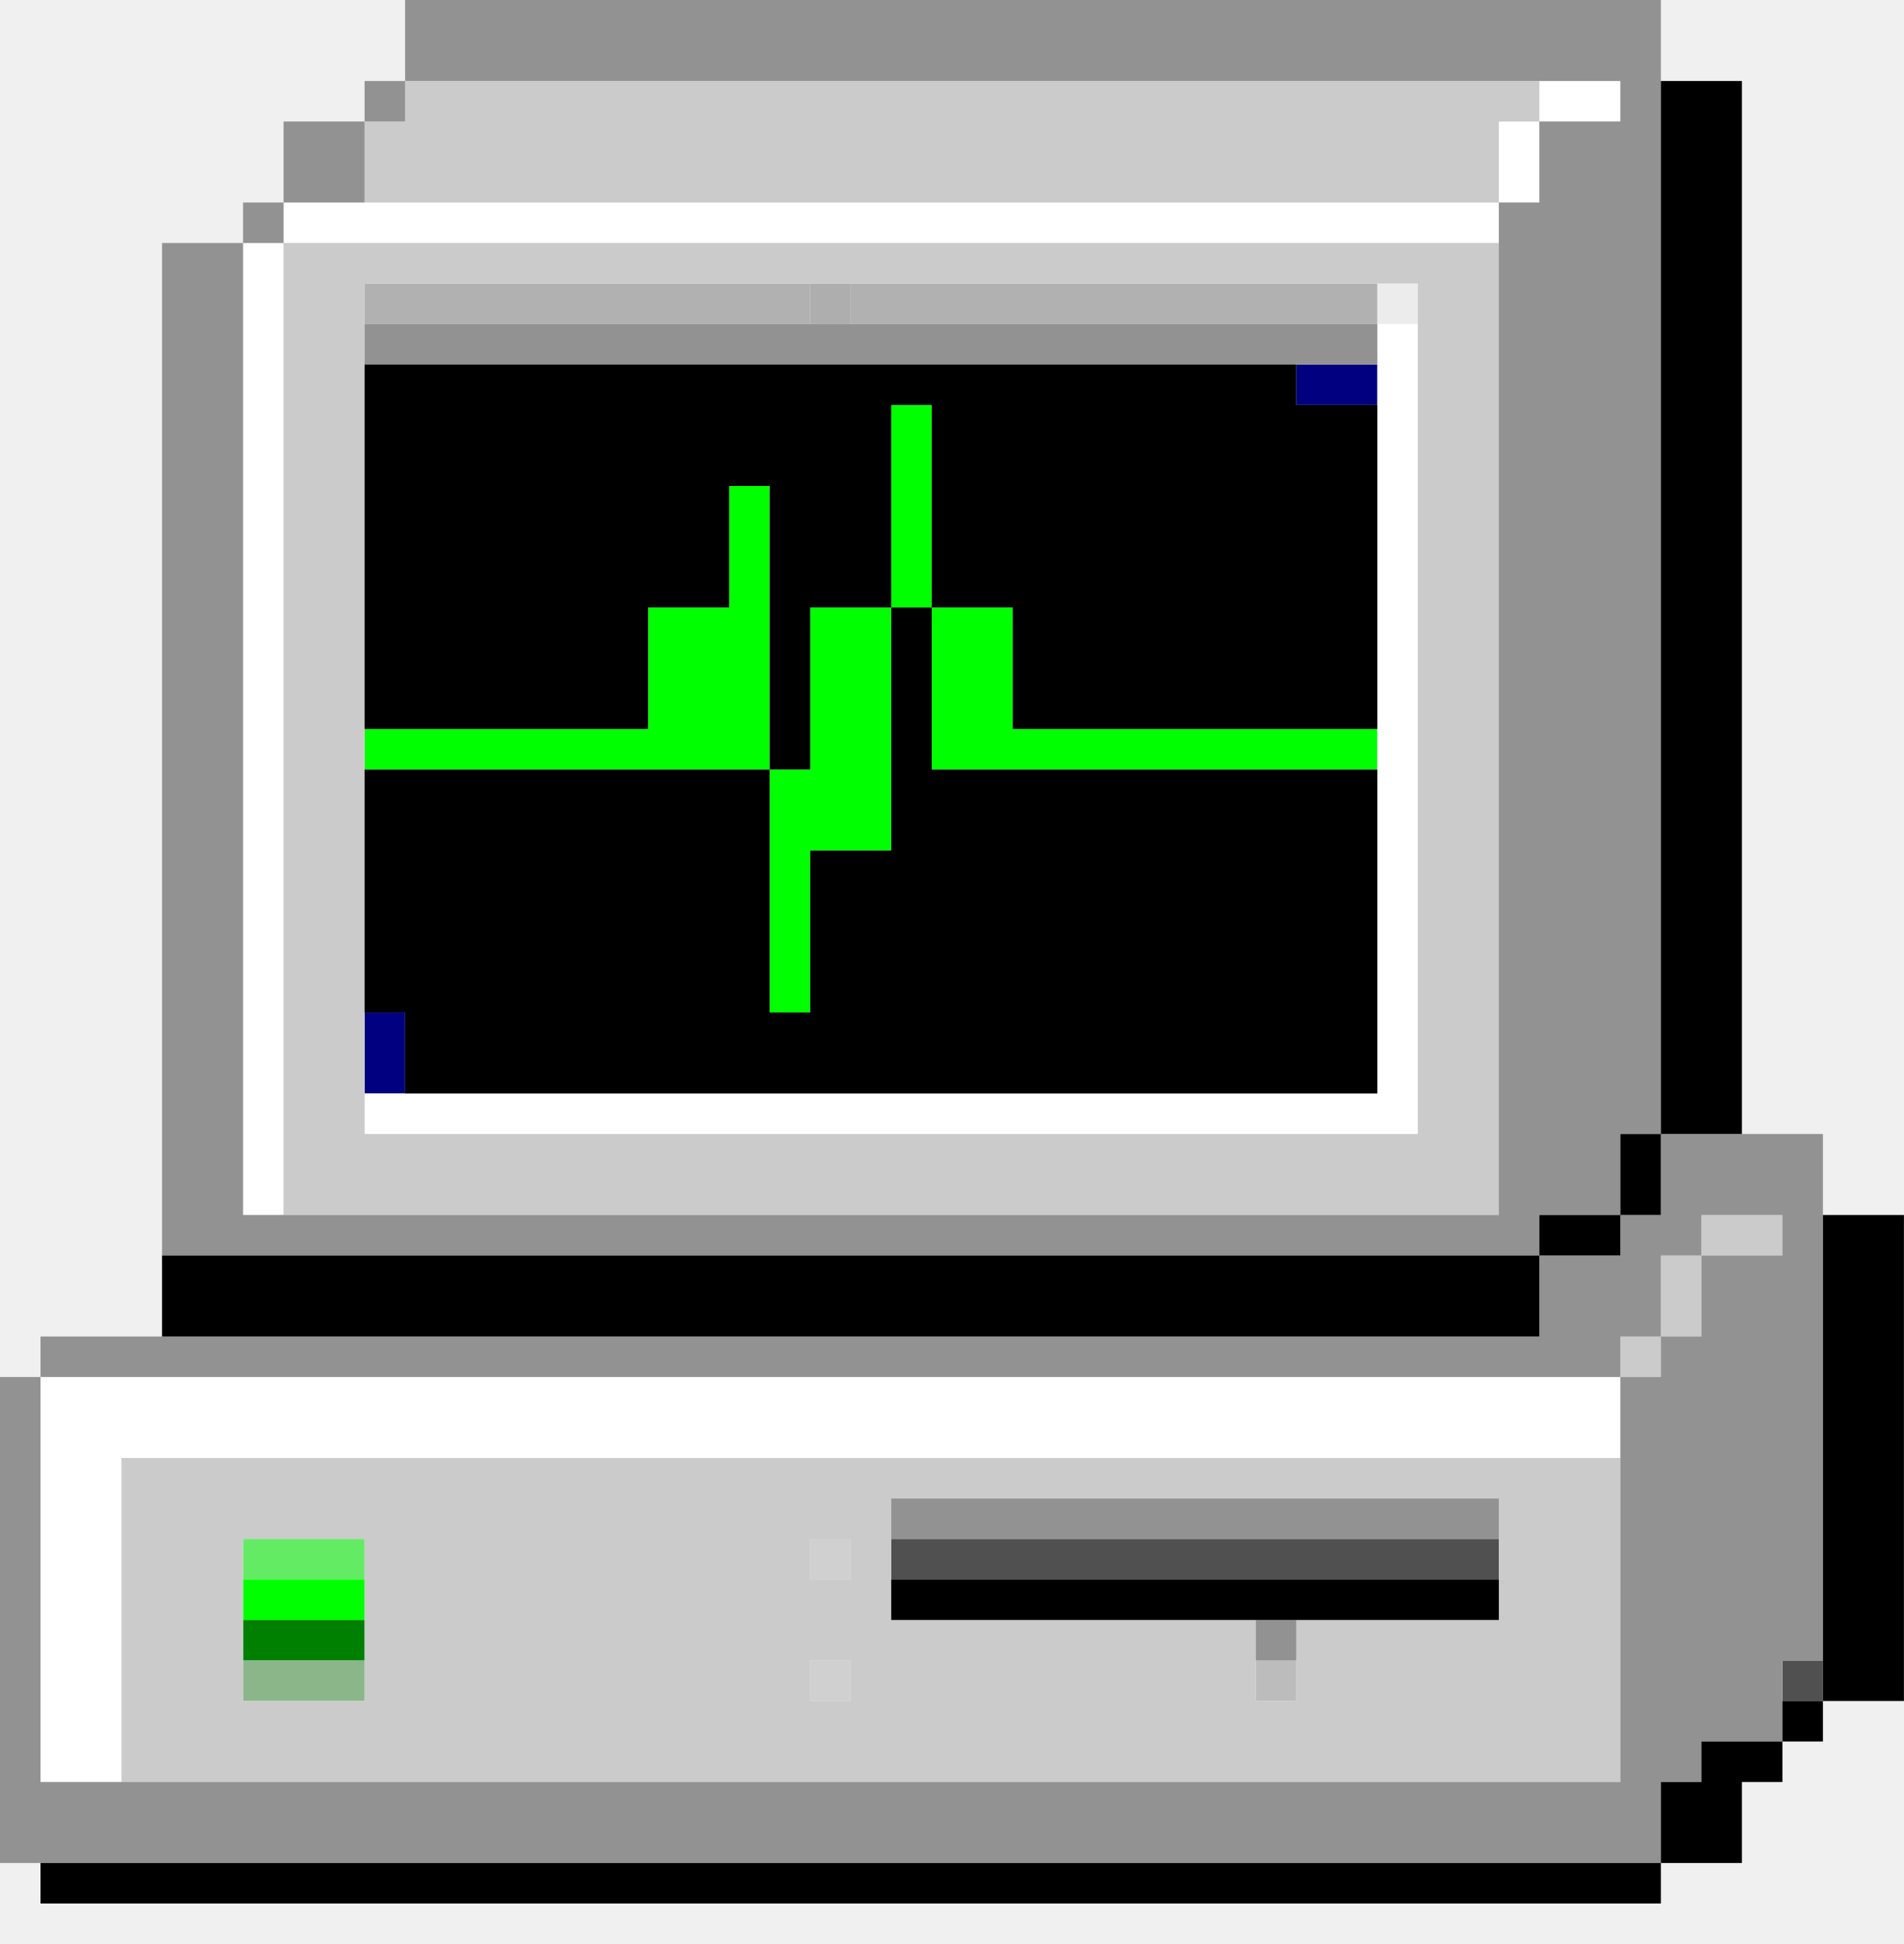
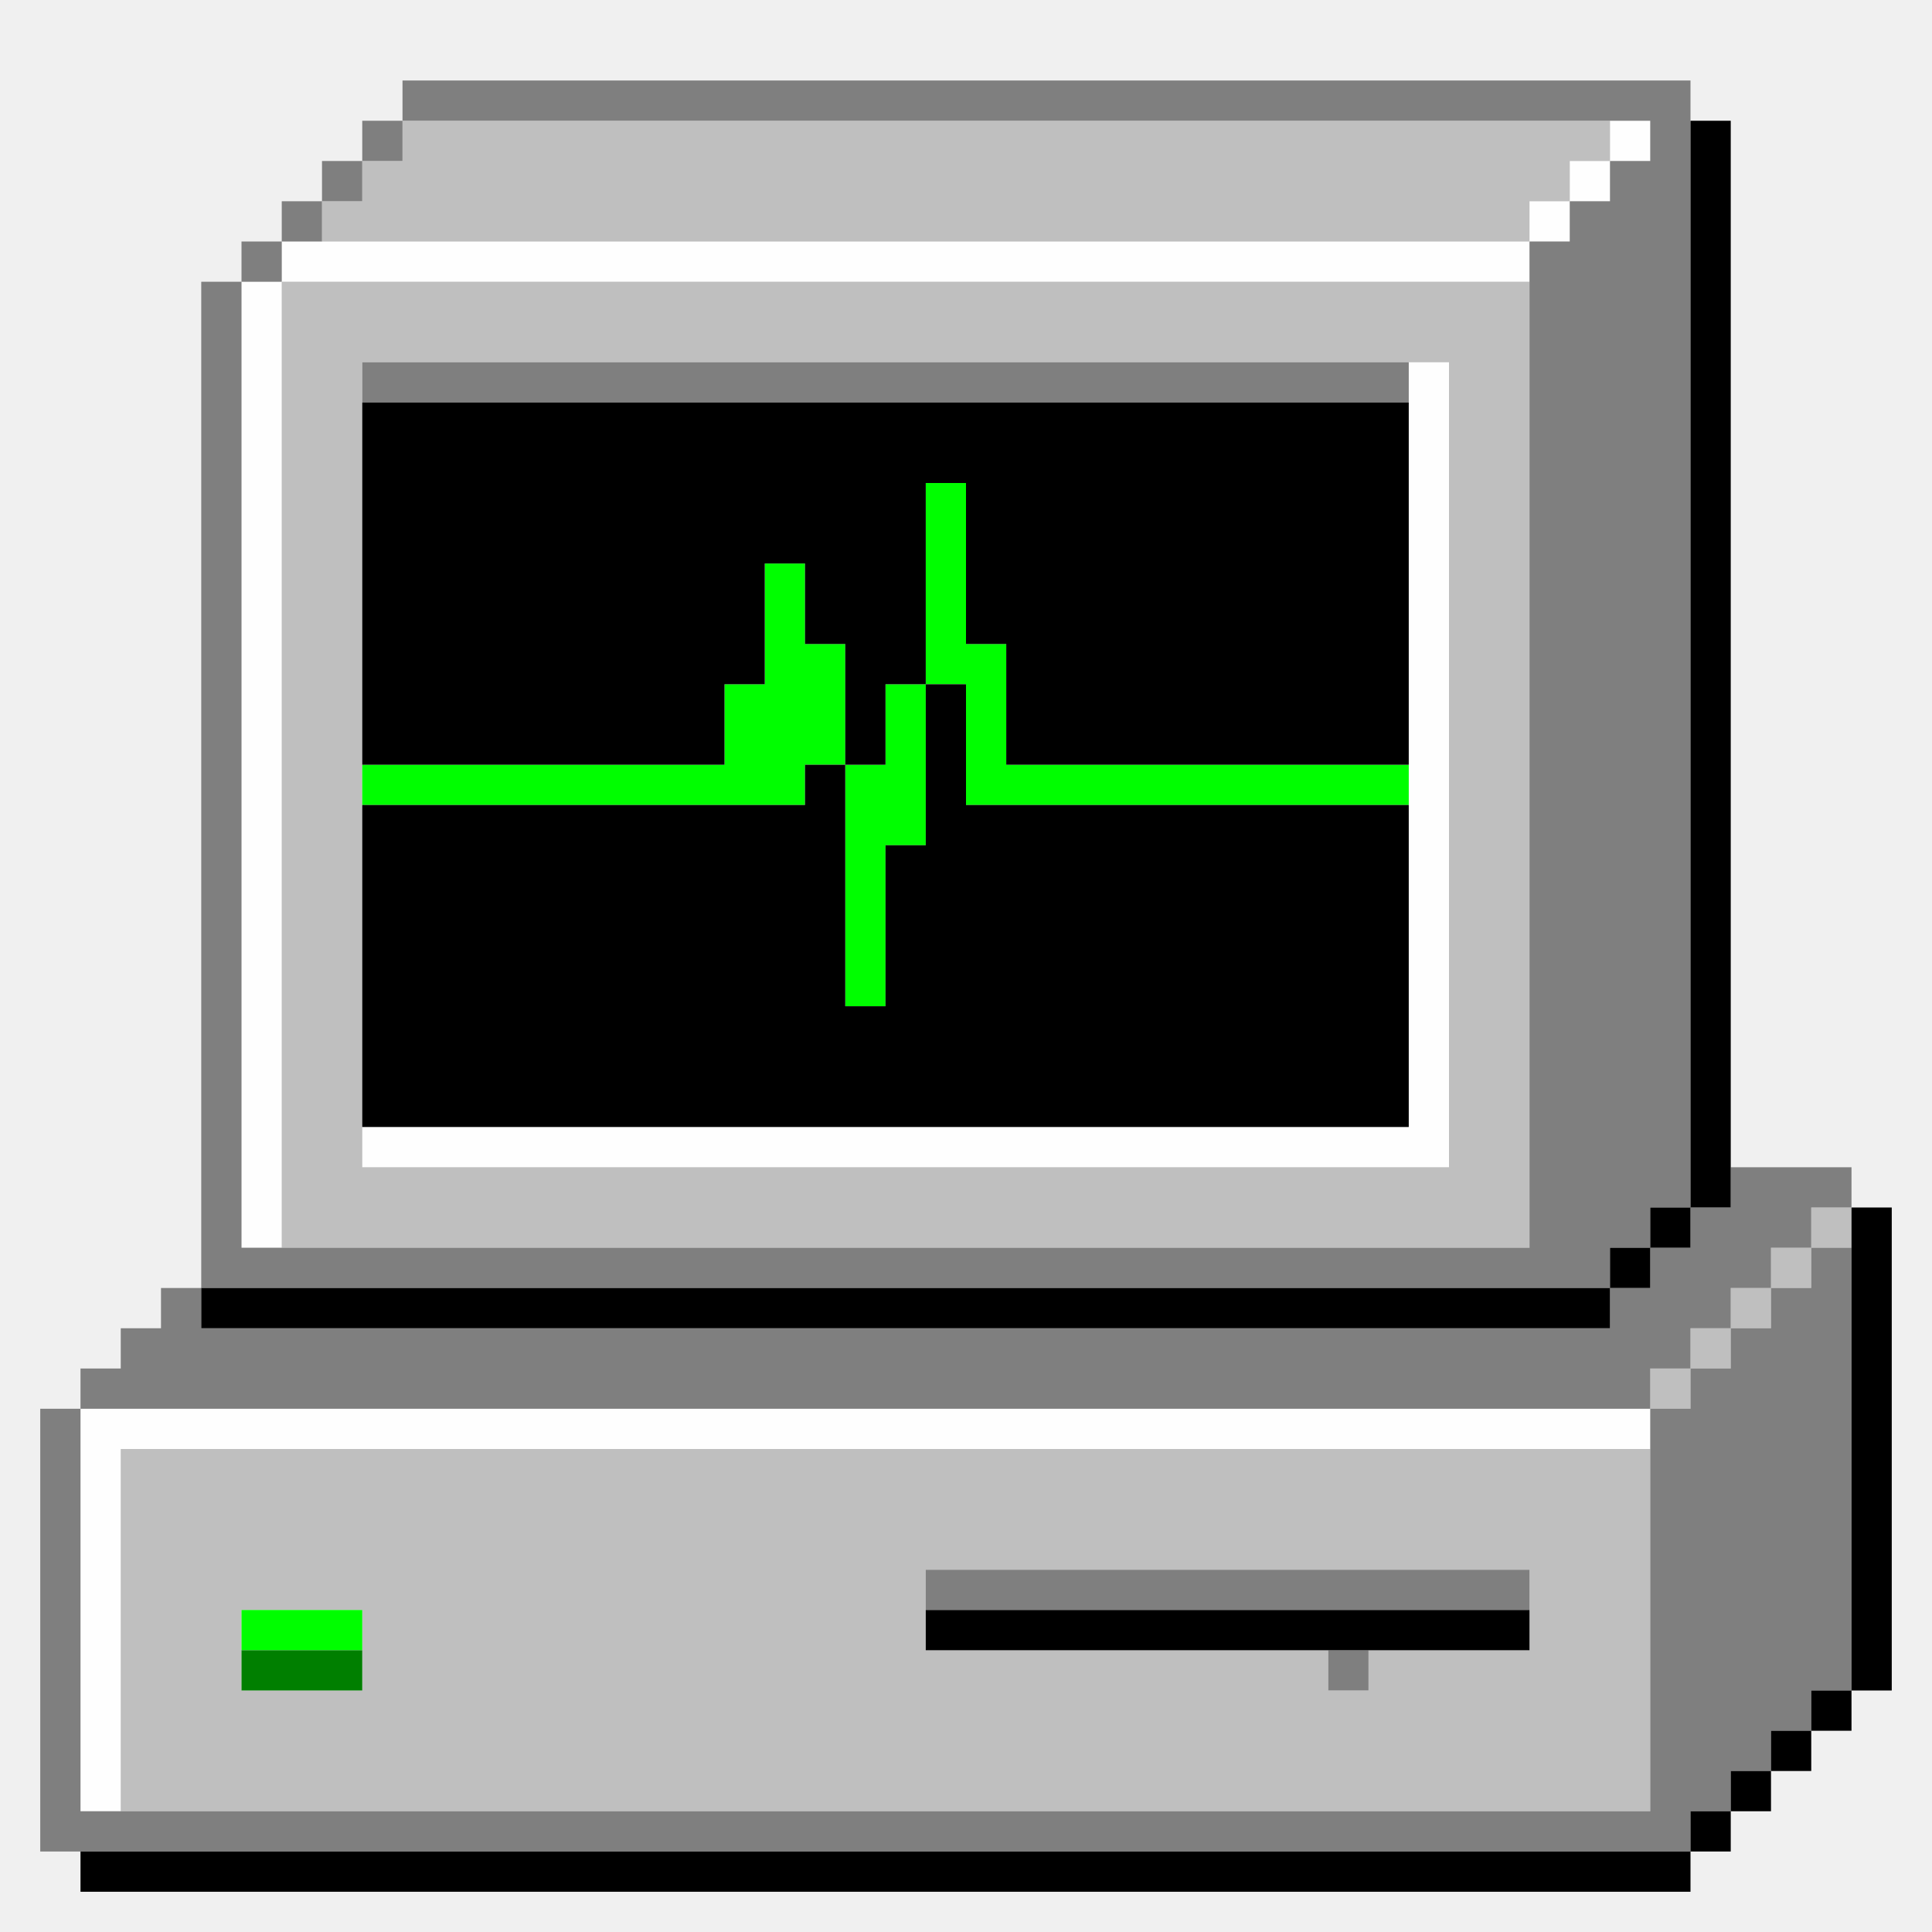
- <svg xmlns="http://www.w3.org/2000/svg" id="svg3826" width="940px" version="1.1" height="960px">
+ <svg xmlns="http://www.w3.org/2000/svg" id="svg3826" width="48" version="1.1" height="48" xml:space="preserve">
  <defs id="defs2" />
-   <path style="opacity:0.91;fill:#a7a7a7" d="M 400 140 L 400 160 L 420 160 L 420 140 L 400 140 z " id="rect524" />
-   <path style="opacity:0.875;fill:#a8a8a8" d="M 180 140 L 180 160 L 200 160 L 220 160 L 240 160 L 260 160 L 280 160 L 300 160 L 320 160 L 340 160 L 360 160 L 380 160 L 400 160 L 400 140 L 380 140 L 360 140 L 340 140 L 320 140 L 300 140 L 280 140 L 260 140 L 240 140 L 220 140 L 200 140 L 180 140 z M 420 140 L 420 160 L 440 160 L 460 160 L 480 160 L 500 160 L 520 160 L 540 160 L 560 160 L 580 160 L 600 160 L 620 160 L 640 160 L 660 160 L 680 160 L 680 140 L 660 140 L 640 140 L 620 140 L 600 140 L 580 140 L 560 140 L 540 140 L 520 140 L 500 140 L 480 140 L 460 140 L 440 140 L 420 140 z " id="rect550" />
-   <path style="opacity:0.875;fill:#ebebeb" d="M 680 140 L 680 160 L 700 160 L 700 140 L 680 140 z " id="rect552" />
-   <path style="fill:#000080" d="M 640 180 L 640 200 L 660 200 L 680 200 L 680 180 L 660 180 L 640 180 z M 180 500 L 180 520 L 180 540 L 200 540 L 200 520 L 200 500 L 180 500 z " id="rect1984" />
-   <path style="opacity:0.875;fill:#4feb4f" d="M 120 760 L 120 780 L 140 780 L 160 780 L 180 780 L 180 760 L 160 760 L 140 760 L 120 760 z " id="rect3036" />
-   <path style="fill:#00ff00" d="M 440 200 L 440 220 L 440 240 L 440 260 L 440 280 L 440 300 L 460 300 L 460 280 L 460 260 L 460 240 L 460 220 L 460 200 L 440 200 z M 460 300 L 460 320 L 460 340 L 460 360 L 460 380 L 480 380 L 500 380 L 520 380 L 540 380 L 560 380 L 580 380 L 600 380 L 620 380 L 640 380 L 660 380 L 680 380 L 680 360 L 660 360 L 640 360 L 620 360 L 600 360 L 580 360 L 560 360 L 540 360 L 520 360 L 500 360 L 500 340 L 500 320 L 500 300 L 480 300 L 460 300 z M 440 300 L 420 300 L 400 300 L 400 320 L 400 340 L 400 360 L 400 380 L 380 380 L 380 400 L 380 420 L 380 440 L 380 460 L 380 480 L 380 500 L 400 500 L 400 480 L 400 460 L 400 440 L 400 420 L 420 420 L 440 420 L 440 400 L 440 380 L 440 360 L 440 340 L 440 320 L 440 300 z M 380 380 L 380 360 L 380 340 L 380 320 L 380 300 L 380 280 L 380 260 L 380 240 L 360 240 L 360 260 L 360 280 L 360 300 L 340 300 L 320 300 L 320 320 L 320 340 L 320 360 L 300 360 L 280 360 L 260 360 L 240 360 L 220 360 L 200 360 L 180 360 L 180 380 L 200 380 L 220 380 L 240 380 L 260 380 L 280 380 L 300 380 L 320 380 L 340 380 L 360 380 L 380 380 z M 120 780 L 120 800 L 140 800 L 160 800 L 180 800 L 180 780 L 160 780 L 140 780 L 120 780 z " id="rect3130" />
-   <path style="fill:#008000" d="M 120 800 L 120 820 L 140 820 L 160 820 L 180 820 L 180 800 L 160 800 L 140 800 L 120 800 z " id="rect3224" />
-   <path style="opacity:0.875;fill:#7cae7c" d="M 120 820 L 120 840 L 140 840 L 160 840 L 180 840 L 180 820 L 160 820 L 140 820 L 120 820 z " id="rect3318" />
-   <path style="opacity:0.91;fill:#cccccc" d="M 400 760 L 400 780 L 420 780 L 420 760 L 400 760 z M 400 820 L 400 840 L 420 840 L 420 820 L 400 820 z " id="rect3342" />
-   <path style="opacity:0.875;fill:#b5b5b5" d="M 620 820 L 620 840 L 640 840 L 640 820 L 620 820 z " id="rect3364" />
-   <path style="opacity:0.875;fill:#393939" d="M 440 760 L 440 780 L 460 780 L 480 780 L 500 780 L 520 780 L 540 780 L 560 780 L 580 780 L 600 780 L 620 780 L 640 780 L 660 780 L 680 780 L 700 780 L 720 780 L 740 780 L 740 760 L 720 760 L 700 760 L 680 760 L 660 760 L 640 760 L 620 760 L 600 760 L 580 760 L 560 760 L 540 760 L 520 760 L 500 760 L 480 760 L 460 760 L 440 760 z M 880 820 L 880 840 L 900 840 L 900 820 L 880 820 z " id="rect3390" />
-   <path style="fill:#ffffff" d="M 760 40 L 760 60 L 780 60 L 800 60 L 800 40 L 780 40 L 760 40 z M 760 60 L 740 60 L 740 80 L 740 100 L 760 100 L 760 80 L 760 60 z M 740 100 L 720 100 L 700 100 L 680 100 L 660 100 L 640 100 L 620 100 L 600 100 L 580 100 L 560 100 L 540 100 L 520 100 L 500 100 L 480 100 L 460 100 L 440 100 L 420 100 L 400 100 L 380 100 L 360 100 L 340 100 L 320 100 L 300 100 L 280 100 L 260 100 L 240 100 L 220 100 L 200 100 L 180 100 L 160 100 L 140 100 L 140 120 L 160 120 L 180 120 L 200 120 L 220 120 L 240 120 L 260 120 L 280 120 L 300 120 L 320 120 L 340 120 L 360 120 L 380 120 L 400 120 L 420 120 L 440 120 L 460 120 L 480 120 L 500 120 L 520 120 L 540 120 L 560 120 L 580 120 L 600 120 L 620 120 L 640 120 L 660 120 L 680 120 L 700 120 L 720 120 L 740 120 L 740 100 z M 140 120 L 120 120 L 120 140 L 120 160 L 120 180 L 120 200 L 120 220 L 120 240 L 120 260 L 120 280 L 120 300 L 120 320 L 120 340 L 120 360 L 120 380 L 120 400 L 120 420 L 120 440 L 120 460 L 120 480 L 120 500 L 120 520 L 120 540 L 120 560 L 120 580 L 120 600 L 140 600 L 140 580 L 140 560 L 140 540 L 140 520 L 140 500 L 140 480 L 140 460 L 140 440 L 140 420 L 140 400 L 140 380 L 140 360 L 140 340 L 140 320 L 140 300 L 140 280 L 140 260 L 140 240 L 140 220 L 140 200 L 140 180 L 140 160 L 140 140 L 140 120 z M 680 160 L 680 180 L 680 200 L 680 220 L 680 240 L 680 260 L 680 280 L 680 300 L 680 320 L 680 340 L 680 360 L 680 380 L 680 400 L 680 420 L 680 440 L 680 460 L 680 480 L 680 500 L 680 520 L 680 540 L 660 540 L 640 540 L 620 540 L 600 540 L 580 540 L 560 540 L 540 540 L 520 540 L 500 540 L 480 540 L 460 540 L 440 540 L 420 540 L 400 540 L 380 540 L 360 540 L 340 540 L 320 540 L 300 540 L 280 540 L 260 540 L 240 540 L 220 540 L 200 540 L 180 540 L 180 560 L 200 560 L 220 560 L 240 560 L 260 560 L 280 560 L 300 560 L 320 560 L 340 560 L 360 560 L 380 560 L 400 560 L 420 560 L 440 560 L 460 560 L 480 560 L 500 560 L 520 560 L 540 560 L 560 560 L 580 560 L 600 560 L 620 560 L 640 560 L 660 560 L 680 560 L 700 560 L 700 540 L 700 520 L 700 500 L 700 480 L 700 460 L 700 440 L 700 420 L 700 400 L 700 380 L 700 360 L 700 340 L 700 320 L 700 300 L 700 280 L 700 260 L 700 240 L 700 220 L 700 200 L 700 180 L 700 160 L 680 160 z M 20 680 L 20 700 L 20 720 L 20 740 L 20 760 L 20 780 L 20 800 L 20 820 L 20 840 L 20 860 L 20 880 L 40 880 L 60 880 L 60 860 L 60 840 L 60 820 L 60 800 L 60 780 L 60 760 L 60 740 L 60 720 L 80 720 L 100 720 L 120 720 L 140 720 L 160 720 L 180 720 L 200 720 L 220 720 L 240 720 L 260 720 L 280 720 L 300 720 L 320 720 L 340 720 L 360 720 L 380 720 L 400 720 L 420 720 L 440 720 L 460 720 L 480 720 L 500 720 L 520 720 L 540 720 L 560 720 L 580 720 L 600 720 L 620 720 L 640 720 L 660 720 L 680 720 L 700 720 L 720 720 L 740 720 L 760 720 L 780 720 L 800 720 L 800 700 L 800 680 L 780 680 L 760 680 L 740 680 L 720 680 L 700 680 L 680 680 L 660 680 L 640 680 L 620 680 L 600 680 L 580 680 L 560 680 L 540 680 L 520 680 L 500 680 L 480 680 L 460 680 L 440 680 L 420 680 L 400 680 L 380 680 L 360 680 L 340 680 L 320 680 L 300 680 L 280 680 L 260 680 L 240 680 L 220 680 L 200 680 L 180 680 L 160 680 L 140 680 L 120 680 L 100 680 L 80 680 L 60 680 L 40 680 L 20 680 z " id="rect3490" />
-   <path style="fill:#cbcbcb" d="M 200 40 L 200 60 L 180 60 L 180 80 L 180 100 L 200 100 L 220 100 L 240 100 L 260 100 L 280 100 L 300 100 L 320 100 L 340 100 L 360 100 L 380 100 L 400 100 L 420 100 L 440 100 L 460 100 L 480 100 L 500 100 L 520 100 L 540 100 L 560 100 L 580 100 L 600 100 L 620 100 L 640 100 L 660 100 L 680 100 L 700 100 L 720 100 L 740 100 L 740 80 L 740 60 L 760 60 L 760 40 L 740 40 L 720 40 L 700 40 L 680 40 L 660 40 L 640 40 L 620 40 L 600 40 L 580 40 L 560 40 L 540 40 L 520 40 L 500 40 L 480 40 L 460 40 L 440 40 L 420 40 L 400 40 L 380 40 L 360 40 L 340 40 L 320 40 L 300 40 L 280 40 L 260 40 L 240 40 L 220 40 L 200 40 z M 140 120 L 140 140 L 140 160 L 140 180 L 140 200 L 140 220 L 140 240 L 140 260 L 140 280 L 140 300 L 140 320 L 140 340 L 140 360 L 140 380 L 140 400 L 140 420 L 140 440 L 140 460 L 140 480 L 140 500 L 140 520 L 140 540 L 140 560 L 140 580 L 140 600 L 160 600 L 180 600 L 200 600 L 220 600 L 240 600 L 260 600 L 280 600 L 300 600 L 320 600 L 340 600 L 360 600 L 380 600 L 400 600 L 420 600 L 440 600 L 460 600 L 480 600 L 500 600 L 520 600 L 540 600 L 560 600 L 580 600 L 600 600 L 620 600 L 640 600 L 660 600 L 680 600 L 700 600 L 720 600 L 740 600 L 740 580 L 740 560 L 740 540 L 740 520 L 740 500 L 740 480 L 740 460 L 740 440 L 740 420 L 740 400 L 740 380 L 740 360 L 740 340 L 740 320 L 740 300 L 740 280 L 740 260 L 740 240 L 740 220 L 740 200 L 740 180 L 740 160 L 740 140 L 740 120 L 720 120 L 700 120 L 680 120 L 660 120 L 640 120 L 620 120 L 600 120 L 580 120 L 560 120 L 540 120 L 520 120 L 500 120 L 480 120 L 460 120 L 440 120 L 420 120 L 400 120 L 380 120 L 360 120 L 340 120 L 320 120 L 300 120 L 280 120 L 260 120 L 240 120 L 220 120 L 200 120 L 180 120 L 160 120 L 140 120 z M 180 140 L 200 140 L 220 140 L 240 140 L 260 140 L 280 140 L 300 140 L 320 140 L 340 140 L 360 140 L 380 140 L 400 140 L 420 140 L 440 140 L 460 140 L 480 140 L 500 140 L 520 140 L 540 140 L 560 140 L 580 140 L 600 140 L 620 140 L 640 140 L 660 140 L 680 140 L 700 140 L 700 160 L 700 180 L 700 200 L 700 220 L 700 240 L 700 260 L 700 280 L 700 300 L 700 320 L 700 340 L 700 360 L 700 380 L 700 400 L 700 420 L 700 440 L 700 460 L 700 480 L 700 500 L 700 520 L 700 540 L 700 560 L 680 560 L 660 560 L 640 560 L 620 560 L 600 560 L 580 560 L 560 560 L 540 560 L 520 560 L 500 560 L 480 560 L 460 560 L 440 560 L 420 560 L 400 560 L 380 560 L 360 560 L 340 560 L 320 560 L 300 560 L 280 560 L 260 560 L 240 560 L 220 560 L 200 560 L 180 560 L 180 540 L 180 520 L 180 500 L 180 480 L 180 460 L 180 440 L 180 420 L 180 400 L 180 380 L 180 360 L 180 340 L 180 320 L 180 300 L 180 280 L 180 260 L 180 240 L 180 220 L 180 200 L 180 180 L 180 160 L 180 140 z M 840 600 L 840 620 L 860 620 L 880 620 L 880 600 L 860 600 L 840 600 z M 840 620 L 820 620 L 820 640 L 820 660 L 840 660 L 840 640 L 840 620 z M 820 660 L 800 660 L 800 680 L 820 680 L 820 660 z M 60 720 L 60 740 L 60 760 L 60 780 L 60 800 L 60 820 L 60 840 L 60 860 L 60 880 L 80 880 L 100 880 L 120 880 L 140 880 L 160 880 L 180 880 L 200 880 L 220 880 L 240 880 L 260 880 L 280 880 L 300 880 L 320 880 L 340 880 L 360 880 L 380 880 L 400 880 L 420 880 L 440 880 L 460 880 L 480 880 L 500 880 L 520 880 L 540 880 L 560 880 L 580 880 L 600 880 L 620 880 L 640 880 L 660 880 L 680 880 L 700 880 L 720 880 L 740 880 L 760 880 L 780 880 L 800 880 L 800 860 L 800 840 L 800 820 L 800 800 L 800 780 L 800 760 L 800 740 L 800 720 L 780 720 L 760 720 L 740 720 L 720 720 L 700 720 L 680 720 L 660 720 L 640 720 L 620 720 L 600 720 L 580 720 L 560 720 L 540 720 L 520 720 L 500 720 L 480 720 L 460 720 L 440 720 L 420 720 L 400 720 L 380 720 L 360 720 L 340 720 L 320 720 L 300 720 L 280 720 L 260 720 L 240 720 L 220 720 L 200 720 L 180 720 L 160 720 L 140 720 L 120 720 L 100 720 L 80 720 L 60 720 z M 440 740 L 460 740 L 480 740 L 500 740 L 520 740 L 540 740 L 560 740 L 580 740 L 600 740 L 620 740 L 640 740 L 660 740 L 680 740 L 700 740 L 720 740 L 740 740 L 740 760 L 740 780 L 740 800 L 720 800 L 700 800 L 680 800 L 660 800 L 640 800 L 640 820 L 640 840 L 620 840 L 620 820 L 620 800 L 600 800 L 580 800 L 560 800 L 540 800 L 520 800 L 500 800 L 480 800 L 460 800 L 440 800 L 440 780 L 440 760 L 440 740 z M 120 760 L 140 760 L 160 760 L 180 760 L 180 780 L 180 800 L 180 820 L 180 840 L 160 840 L 140 840 L 120 840 L 120 820 L 120 800 L 120 780 L 120 760 z M 400 760 L 420 760 L 420 780 L 400 780 L 400 760 z M 400 820 L 420 820 L 420 840 L 400 840 L 400 820 z " id="rect3564" />
-   <path style="fill:#929292" d="M 200 0 L 200 20 L 200 40 L 220 40 L 240 40 L 260 40 L 280 40 L 300 40 L 320 40 L 340 40 L 360 40 L 380 40 L 400 40 L 420 40 L 440 40 L 460 40 L 480 40 L 500 40 L 520 40 L 540 40 L 560 40 L 580 40 L 600 40 L 620 40 L 640 40 L 660 40 L 680 40 L 700 40 L 720 40 L 740 40 L 760 40 L 780 40 L 800 40 L 800 60 L 780 60 L 760 60 L 760 80 L 760 100 L 740 100 L 740 120 L 740 140 L 740 160 L 740 180 L 740 200 L 740 220 L 740 240 L 740 260 L 740 280 L 740 300 L 740 320 L 740 340 L 740 360 L 740 380 L 740 400 L 740 420 L 740 440 L 740 460 L 740 480 L 740 500 L 740 520 L 740 540 L 740 560 L 740 580 L 740 600 L 720 600 L 700 600 L 680 600 L 660 600 L 640 600 L 620 600 L 600 600 L 580 600 L 560 600 L 540 600 L 520 600 L 500 600 L 480 600 L 460 600 L 440 600 L 420 600 L 400 600 L 380 600 L 360 600 L 340 600 L 320 600 L 300 600 L 280 600 L 260 600 L 240 600 L 220 600 L 200 600 L 180 600 L 160 600 L 140 600 L 120 600 L 120 580 L 120 560 L 120 540 L 120 520 L 120 500 L 120 480 L 120 460 L 120 440 L 120 420 L 120 400 L 120 380 L 120 360 L 120 340 L 120 320 L 120 300 L 120 280 L 120 260 L 120 240 L 120 220 L 120 200 L 120 180 L 120 160 L 120 140 L 120 120 L 100 120 L 80 120 L 80 140 L 80 160 L 80 180 L 80 200 L 80 220 L 80 240 L 80 260 L 80 280 L 80 300 L 80 320 L 80 340 L 80 360 L 80 380 L 80 400 L 80 420 L 80 440 L 80 460 L 80 480 L 80 500 L 80 520 L 80 540 L 80 560 L 80 580 L 80 600 L 80 620 L 100 620 L 120 620 L 140 620 L 160 620 L 180 620 L 200 620 L 220 620 L 240 620 L 260 620 L 280 620 L 300 620 L 320 620 L 340 620 L 360 620 L 380 620 L 400 620 L 420 620 L 440 620 L 460 620 L 480 620 L 500 620 L 520 620 L 540 620 L 560 620 L 580 620 L 600 620 L 620 620 L 640 620 L 660 620 L 680 620 L 700 620 L 720 620 L 740 620 L 760 620 L 760 600 L 780 600 L 800 600 L 800 580 L 800 560 L 820 560 L 820 540 L 820 520 L 820 500 L 820 480 L 820 460 L 820 440 L 820 420 L 820 400 L 820 380 L 820 360 L 820 340 L 820 320 L 820 300 L 820 280 L 820 260 L 820 240 L 820 220 L 820 200 L 820 180 L 820 160 L 820 140 L 820 120 L 820 100 L 820 80 L 820 60 L 820 40 L 820 20 L 820 0 L 800 0 L 780 0 L 760 0 L 740 0 L 720 0 L 700 0 L 680 0 L 660 0 L 640 0 L 620 0 L 600 0 L 580 0 L 560 0 L 540 0 L 520 0 L 500 0 L 480 0 L 460 0 L 440 0 L 420 0 L 400 0 L 380 0 L 360 0 L 340 0 L 320 0 L 300 0 L 280 0 L 260 0 L 240 0 L 220 0 L 200 0 z M 820 560 L 820 580 L 820 600 L 800 600 L 800 620 L 780 620 L 760 620 L 760 640 L 760 660 L 740 660 L 720 660 L 700 660 L 680 660 L 660 660 L 640 660 L 620 660 L 600 660 L 580 660 L 560 660 L 540 660 L 520 660 L 500 660 L 480 660 L 460 660 L 440 660 L 420 660 L 400 660 L 380 660 L 360 660 L 340 660 L 320 660 L 300 660 L 280 660 L 260 660 L 240 660 L 220 660 L 200 660 L 180 660 L 160 660 L 140 660 L 120 660 L 100 660 L 80 660 L 60 660 L 40 660 L 20 660 L 20 680 L 40 680 L 60 680 L 80 680 L 100 680 L 120 680 L 140 680 L 160 680 L 180 680 L 200 680 L 220 680 L 240 680 L 260 680 L 280 680 L 300 680 L 320 680 L 340 680 L 360 680 L 380 680 L 400 680 L 420 680 L 440 680 L 460 680 L 480 680 L 500 680 L 520 680 L 540 680 L 560 680 L 580 680 L 600 680 L 620 680 L 640 680 L 660 680 L 680 680 L 700 680 L 720 680 L 740 680 L 760 680 L 780 680 L 800 680 L 800 660 L 820 660 L 820 640 L 820 620 L 840 620 L 840 600 L 860 600 L 880 600 L 880 620 L 860 620 L 840 620 L 840 640 L 840 660 L 820 660 L 820 680 L 800 680 L 800 700 L 800 720 L 800 740 L 800 760 L 800 780 L 800 800 L 800 820 L 800 840 L 800 860 L 800 880 L 780 880 L 760 880 L 740 880 L 720 880 L 700 880 L 680 880 L 660 880 L 640 880 L 620 880 L 600 880 L 580 880 L 560 880 L 540 880 L 520 880 L 500 880 L 480 880 L 460 880 L 440 880 L 420 880 L 400 880 L 380 880 L 360 880 L 340 880 L 320 880 L 300 880 L 280 880 L 260 880 L 240 880 L 220 880 L 200 880 L 180 880 L 160 880 L 140 880 L 120 880 L 100 880 L 80 880 L 60 880 L 40 880 L 20 880 L 20 860 L 20 840 L 20 820 L 20 800 L 20 780 L 20 760 L 20 740 L 20 720 L 20 700 L 20 680 L 0 680 L 0 700 L 0 720 L 0 740 L 0 760 L 0 780 L 0 800 L 0 820 L 0 840 L 0 860 L 0 880 L 0 900 L 0 920 L 20 920 L 40 920 L 60 920 L 80 920 L 100 920 L 120 920 L 140 920 L 160 920 L 180 920 L 200 920 L 220 920 L 240 920 L 260 920 L 280 920 L 300 920 L 320 920 L 340 920 L 360 920 L 380 920 L 400 920 L 420 920 L 440 920 L 460 920 L 480 920 L 500 920 L 520 920 L 540 920 L 560 920 L 580 920 L 600 920 L 620 920 L 640 920 L 660 920 L 680 920 L 700 920 L 720 920 L 740 920 L 760 920 L 780 920 L 800 920 L 820 920 L 820 900 L 820 880 L 840 880 L 840 860 L 860 860 L 880 860 L 880 840 L 880 820 L 900 820 L 900 800 L 900 780 L 900 760 L 900 740 L 900 720 L 900 700 L 900 680 L 900 660 L 900 640 L 900 620 L 900 600 L 900 580 L 900 560 L 880 560 L 860 560 L 840 560 L 820 560 z M 120 120 L 140 120 L 140 100 L 120 100 L 120 120 z M 140 100 L 160 100 L 180 100 L 180 80 L 180 60 L 160 60 L 140 60 L 140 80 L 140 100 z M 180 60 L 200 60 L 200 40 L 180 40 L 180 60 z M 180 160 L 180 180 L 200 180 L 220 180 L 240 180 L 260 180 L 280 180 L 300 180 L 320 180 L 340 180 L 360 180 L 380 180 L 400 180 L 420 180 L 440 180 L 460 180 L 480 180 L 500 180 L 520 180 L 540 180 L 560 180 L 580 180 L 600 180 L 620 180 L 640 180 L 660 180 L 680 180 L 680 160 L 660 160 L 640 160 L 620 160 L 600 160 L 580 160 L 560 160 L 540 160 L 520 160 L 500 160 L 480 160 L 460 160 L 440 160 L 420 160 L 400 160 L 380 160 L 360 160 L 340 160 L 320 160 L 300 160 L 280 160 L 260 160 L 240 160 L 220 160 L 200 160 L 180 160 z M 440 740 L 440 760 L 460 760 L 480 760 L 500 760 L 520 760 L 540 760 L 560 760 L 580 760 L 600 760 L 620 760 L 640 760 L 660 760 L 680 760 L 700 760 L 720 760 L 740 760 L 740 740 L 720 740 L 700 740 L 680 740 L 660 740 L 640 740 L 620 740 L 600 740 L 580 740 L 560 740 L 540 740 L 520 740 L 500 740 L 480 740 L 460 740 L 440 740 z M 620 800 L 620 820 L 640 820 L 640 800 L 620 800 z " id="rect3740" />
-   <path style="fill:#000000" d="M 820 40 L 820 60 L 820 80 L 820 100 L 820 120 L 820 140 L 820 160 L 820 180 L 820 200 L 820 220 L 820 240 L 820 260 L 820 280 L 820 300 L 820 320 L 820 340 L 820 360 L 820 380 L 820 400 L 820 420 L 820 440 L 820 460 L 820 480 L 820 500 L 820 520 L 820 540 L 820 560 L 840 560 L 860 560 L 860 540 L 860 520 L 860 500 L 860 480 L 860 460 L 860 440 L 860 420 L 860 400 L 860 380 L 860 360 L 860 340 L 860 320 L 860 300 L 860 280 L 860 260 L 860 240 L 860 220 L 860 200 L 860 180 L 860 160 L 860 140 L 860 120 L 860 100 L 860 80 L 860 60 L 860 40 L 840 40 L 820 40 z M 820 560 L 800 560 L 800 580 L 800 600 L 820 600 L 820 580 L 820 560 z M 800 600 L 780 600 L 760 600 L 760 620 L 780 620 L 800 620 L 800 600 z M 760 620 L 740 620 L 720 620 L 700 620 L 680 620 L 660 620 L 640 620 L 620 620 L 600 620 L 580 620 L 560 620 L 540 620 L 520 620 L 500 620 L 480 620 L 460 620 L 440 620 L 420 620 L 400 620 L 380 620 L 360 620 L 340 620 L 320 620 L 300 620 L 280 620 L 260 620 L 240 620 L 220 620 L 200 620 L 180 620 L 160 620 L 140 620 L 120 620 L 100 620 L 80 620 L 80 640 L 80 660 L 100 660 L 120 660 L 140 660 L 160 660 L 180 660 L 200 660 L 220 660 L 240 660 L 260 660 L 280 660 L 300 660 L 320 660 L 340 660 L 360 660 L 380 660 L 400 660 L 420 660 L 440 660 L 460 660 L 480 660 L 500 660 L 520 660 L 540 660 L 560 660 L 580 660 L 600 660 L 620 660 L 640 660 L 660 660 L 680 660 L 700 660 L 720 660 L 740 660 L 760 660 L 760 640 L 760 620 z M 180 180 L 180 200 L 180 220 L 180 240 L 180 260 L 180 280 L 180 300 L 180 320 L 180 340 L 180 360 L 200 360 L 220 360 L 240 360 L 260 360 L 280 360 L 300 360 L 320 360 L 320 340 L 320 320 L 320 300 L 340 300 L 360 300 L 360 280 L 360 260 L 360 240 L 380 240 L 380 260 L 380 280 L 380 300 L 380 320 L 380 340 L 380 360 L 380 380 L 400 380 L 400 360 L 400 340 L 400 320 L 400 300 L 420 300 L 440 300 L 440 280 L 440 260 L 440 240 L 440 220 L 440 200 L 460 200 L 460 220 L 460 240 L 460 260 L 460 280 L 460 300 L 480 300 L 500 300 L 500 320 L 500 340 L 500 360 L 520 360 L 540 360 L 560 360 L 580 360 L 600 360 L 620 360 L 640 360 L 660 360 L 680 360 L 680 340 L 680 320 L 680 300 L 680 280 L 680 260 L 680 240 L 680 220 L 680 200 L 660 200 L 640 200 L 640 180 L 620 180 L 600 180 L 580 180 L 560 180 L 540 180 L 520 180 L 500 180 L 480 180 L 460 180 L 440 180 L 420 180 L 400 180 L 380 180 L 360 180 L 340 180 L 320 180 L 300 180 L 280 180 L 260 180 L 240 180 L 220 180 L 200 180 L 180 180 z M 460 300 L 440 300 L 440 320 L 440 340 L 440 360 L 440 380 L 440 400 L 440 420 L 420 420 L 400 420 L 400 440 L 400 460 L 400 480 L 400 500 L 380 500 L 380 480 L 380 460 L 380 440 L 380 420 L 380 400 L 380 380 L 360 380 L 340 380 L 320 380 L 300 380 L 280 380 L 260 380 L 240 380 L 220 380 L 200 380 L 180 380 L 180 400 L 180 420 L 180 440 L 180 460 L 180 480 L 180 500 L 200 500 L 200 520 L 200 540 L 220 540 L 240 540 L 260 540 L 280 540 L 300 540 L 320 540 L 340 540 L 360 540 L 380 540 L 400 540 L 420 540 L 440 540 L 460 540 L 480 540 L 500 540 L 520 540 L 540 540 L 560 540 L 580 540 L 600 540 L 620 540 L 640 540 L 660 540 L 680 540 L 680 520 L 680 500 L 680 480 L 680 460 L 680 440 L 680 420 L 680 400 L 680 380 L 660 380 L 640 380 L 620 380 L 600 380 L 580 380 L 560 380 L 540 380 L 520 380 L 500 380 L 480 380 L 460 380 L 460 360 L 460 340 L 460 320 L 460 300 z M 900 600 L 900 620 L 900 640 L 900 660 L 900 680 L 900 700 L 900 720 L 900 740 L 900 760 L 900 780 L 900 800 L 900 820 L 900 840 L 920 840 L 940 840 L 940 820 L 940 800 L 940 780 L 940 760 L 940 740 L 940 720 L 940 700 L 940 680 L 940 660 L 940 640 L 940 620 L 940 600 L 920 600 L 900 600 z M 900 840 L 880 840 L 880 860 L 900 860 L 900 840 z M 880 860 L 860 860 L 840 860 L 840 880 L 820 880 L 820 900 L 820 920 L 840 920 L 860 920 L 860 900 L 860 880 L 880 880 L 880 860 z M 820 920 L 800 920 L 780 920 L 760 920 L 740 920 L 720 920 L 700 920 L 680 920 L 660 920 L 640 920 L 620 920 L 600 920 L 580 920 L 560 920 L 540 920 L 520 920 L 500 920 L 480 920 L 460 920 L 440 920 L 420 920 L 400 920 L 380 920 L 360 920 L 340 920 L 320 920 L 300 920 L 280 920 L 260 920 L 240 920 L 220 920 L 200 920 L 180 920 L 160 920 L 140 920 L 120 920 L 100 920 L 80 920 L 60 920 L 40 920 L 20 920 L 20 940 L 40 940 L 60 940 L 80 940 L 100 940 L 120 940 L 140 940 L 160 940 L 180 940 L 200 940 L 220 940 L 240 940 L 260 940 L 280 940 L 300 940 L 320 940 L 340 940 L 360 940 L 380 940 L 400 940 L 420 940 L 440 940 L 460 940 L 480 940 L 500 940 L 520 940 L 540 940 L 560 940 L 580 940 L 600 940 L 620 940 L 640 940 L 660 940 L 680 940 L 700 940 L 720 940 L 740 940 L 760 940 L 780 940 L 800 940 L 820 940 L 820 920 z M 440 780 L 440 800 L 460 800 L 480 800 L 500 800 L 520 800 L 540 800 L 560 800 L 580 800 L 600 800 L 620 800 L 640 800 L 660 800 L 680 800 L 700 800 L 720 800 L 740 800 L 740 780 L 720 780 L 700 780 L 680 780 L 660 780 L 640 780 L 620 780 L 600 780 L 580 780 L 560 780 L 540 780 L 520 780 L 500 780 L 480 780 L 460 780 L 440 780 z " id="rect3824" />
+   <g id="g1">
+     <path style="fill:#fefefe" d="M 2,40 V 35 H 21.5 41 V 35.5 36 H 22 3 V 40.5 45 H 2.5 2 Z M 6,19 V 7 H 6.5 7 V 6.5 6 H 22.5 38 V 5.5 5 H 38.5 39 V 4.5 4 H 39.5 40 V 3.5 3 H 40.5 41 V 3.5 4 H 40.5 40 V 4.5 5 H 39.5 39 V 5.5 6 H 38.5 38 V 6.5 7 H 22.5 7 V 19 31 H 6.5 6 Z m 3,9.5 V 28 H 22 35 V 18.5 9 H 35.5 36 V 19 29 H 22.5 9 Z" id="path6" />
+     <path style="fill:#bfbfbf" d="M 3,40.5 V 36 H 22 41 V 40.5 45 H 22 3 Z M 9,41 V 40 H 7.5 6 v 1 1 H 7.5 9 Z m 25,0.5 V 41 h 2 2 V 40 39 H 30.5 23 v 1 1 h 5 5 v 0.5 0.5 h 0.5 0.5 z m 7,-7 V 34 H 41.5 42 V 33.5 33 H 42.5 43 V 32.5 32 H 43.5 44 V 31.5 31 H 44.5 45 V 30.5 30 H 45.5 46 V 30.5 31 H 45.5 45 V 31.5 32 H 44.5 44 V 32.5 33 H 43.5 43 V 33.5 34 H 42.5 42 V 34.5 35 H 41.5 41 Z M 7,19 V 7 H 22.5 38 V 19 31 H 22.5 7 Z m 29,0 V 9 H 22.5 9 V 19 29 H 22.5 36 Z M 8,5.5 V 5 H 8.5 9 V 4.5 4 H 9.5 10 V 3.5 3 H 25 40 V 3.5 4 H 39.5 39 V 4.5 5 H 38.5 38 V 5.5 6 H 23 8 Z" id="path5" />
+     <path style="fill:#7f7f7f" d="M 1,40.5 V 35 H 1.5 2 V 34.5 34 H 2.5 3 V 33.5 33 H 3.5 4 V 32.5 32 H 4.5 5 V 19.5 7 H 5.5 6 V 6.5 6 H 6.5 7 V 5.5 5 H 7.5 8 V 4.5 4 H 8.5 9 V 3.5 3 H 9.5 10 V 2.5 2 H 26 42 V 16 30 H 42.5 43 V 29.5 29 H 44.5 46 V 29.5 30 H 45.5 45 V 30.5 31 H 45.5 46 V 36.5 42 H 45.5 45 V 42.5 43 H 44.5 44 V 43.5 44 H 43.5 43 V 44.5 45 H 42.5 42 V 45.5 46 H 21.5 1 Z M 41,40 V 35 H 41.5 42 V 34.5 34 H 42.5 43 V 33.5 33 H 43.5 44 V 32.5 32 H 44.5 45 V 31.5 31 H 44.5 44 V 31.5 32 H 43.5 43 V 32.5 33 H 42.5 42 V 33.5 34 H 41.5 41 V 34.5 35 H 21.5 2 v 5 5 H 21.5 41 Z m -8,1.5 V 41 H 33.5 34 V 41.5 42 H 33.5 33 Z m -10,-2 V 39 H 30.5 38 V 39.5 40 H 30.5 23 Z m 17,-7 V 32 H 40.5 41 V 31.5 31 H 41.5 42 V 30.5 30 H 41.5 41 V 30.5 31 H 40.5 40 V 31.5 32 H 22.5 5 V 32.5 33 H 22.5 40 Z m -2,-14 V 6 H 38.5 39 V 5.5 5 H 39.5 40 V 4.5 4 H 40.5 41 V 3.5 3 H 25.5 10 V 3.5 4 H 9.5 9 V 4.5 5 H 8.5 8 V 5.5 6 H 7.5 7 V 6.5 7 H 6.5 6 V 19 31 H 22 38 Z M 9,9.5 V 9 H 22 35 V 9.5 10 H 22 9 Z" id="path4" />
+     <path style="fill:#00fe00" d="M 6,40.5 V 40 H 7.5 9 V 40.5 41 H 7.5 6 Z M 21,22 V 19 H 20.5 20 V 19.5 20 H 14.5 9 V 19.5 19 H 13.5 18 V 18 17 H 18.5 19 V 15.5 14 h 0.5 0.5 v 1 1 H 20.5 21 V 17.5 19 H 21.5 22 V 18 17 H 22.5 23 V 14.5 12 h 0.5 0.5 v 2 2 h 0.5 0.5 v 1.5 1.5 h 5 5 V 19.5 20 H 29.5 24 V 18.5 17 H 23.5 23 v 2 2 H 22.5 22 v 2 2 H 21.5 21 Z" id="path3" />
+     <path style="fill:#007f00" d="M 6,41.5 V 41 H 7.5 9 V 41.5 42 H 7.5 6 Z" id="path2" />
+     <path style="fill:#000000" d="M 2,46.5 V 46 H 22 42 V 45.5 45 H 42.5 43 V 44.5 44 H 43.5 44 V 43.5 43 H 44.5 45 V 42.5 42 h 0.5 0.5 v -6 -6 h 0.5 0.5 v 6 6 H 46.5 46 V 42.5 43 H 45.5 45 V 43.5 44 H 44.5 44 V 44.5 45 H 43.5 43 V 45.5 46 H 42.5 42 V 46.5 47 H 22 2 Z m 21,-6 V 40 H 30.5 38 V 40.5 41 H 30.5 23 Z M 5,32.5 V 32 H 22.5 40 V 31.5 31 H 40.5 41 V 30.5 30 H 41.5 42 V 16.5 3 H 42.5 43 V 16.5 30 H 42.5 42 V 30.5 31 H 41.5 41 V 31.5 32 H 40.5 40 V 32.5 33 H 22.5 5 Z M 9,24 V 20 H 14.5 20 V 19.5 19 H 20.5 21 V 17.5 16 H 20.5 20 V 15 14 H 19.5 19 V 15.5 17 H 18.5 18 v 1 1 H 13.5 9 V 14.5 10 H 22 35 V 14.5 19 H 30 25 V 17.5 16 H 24.5 24 V 14 12 H 23.5 23 v 2.5 2.5 h 0.5 0.5 v 1.5 1.5 h 5.5 5.5 v 4 4 H 22 9 Z M 22,23 V 21 H 22.5 23 V 19 17 H 22.5 22 v 1 1 H 21.5 21 v 3 3 h 0.5 0.5 z" id="path1" />
+   </g>
</svg>
